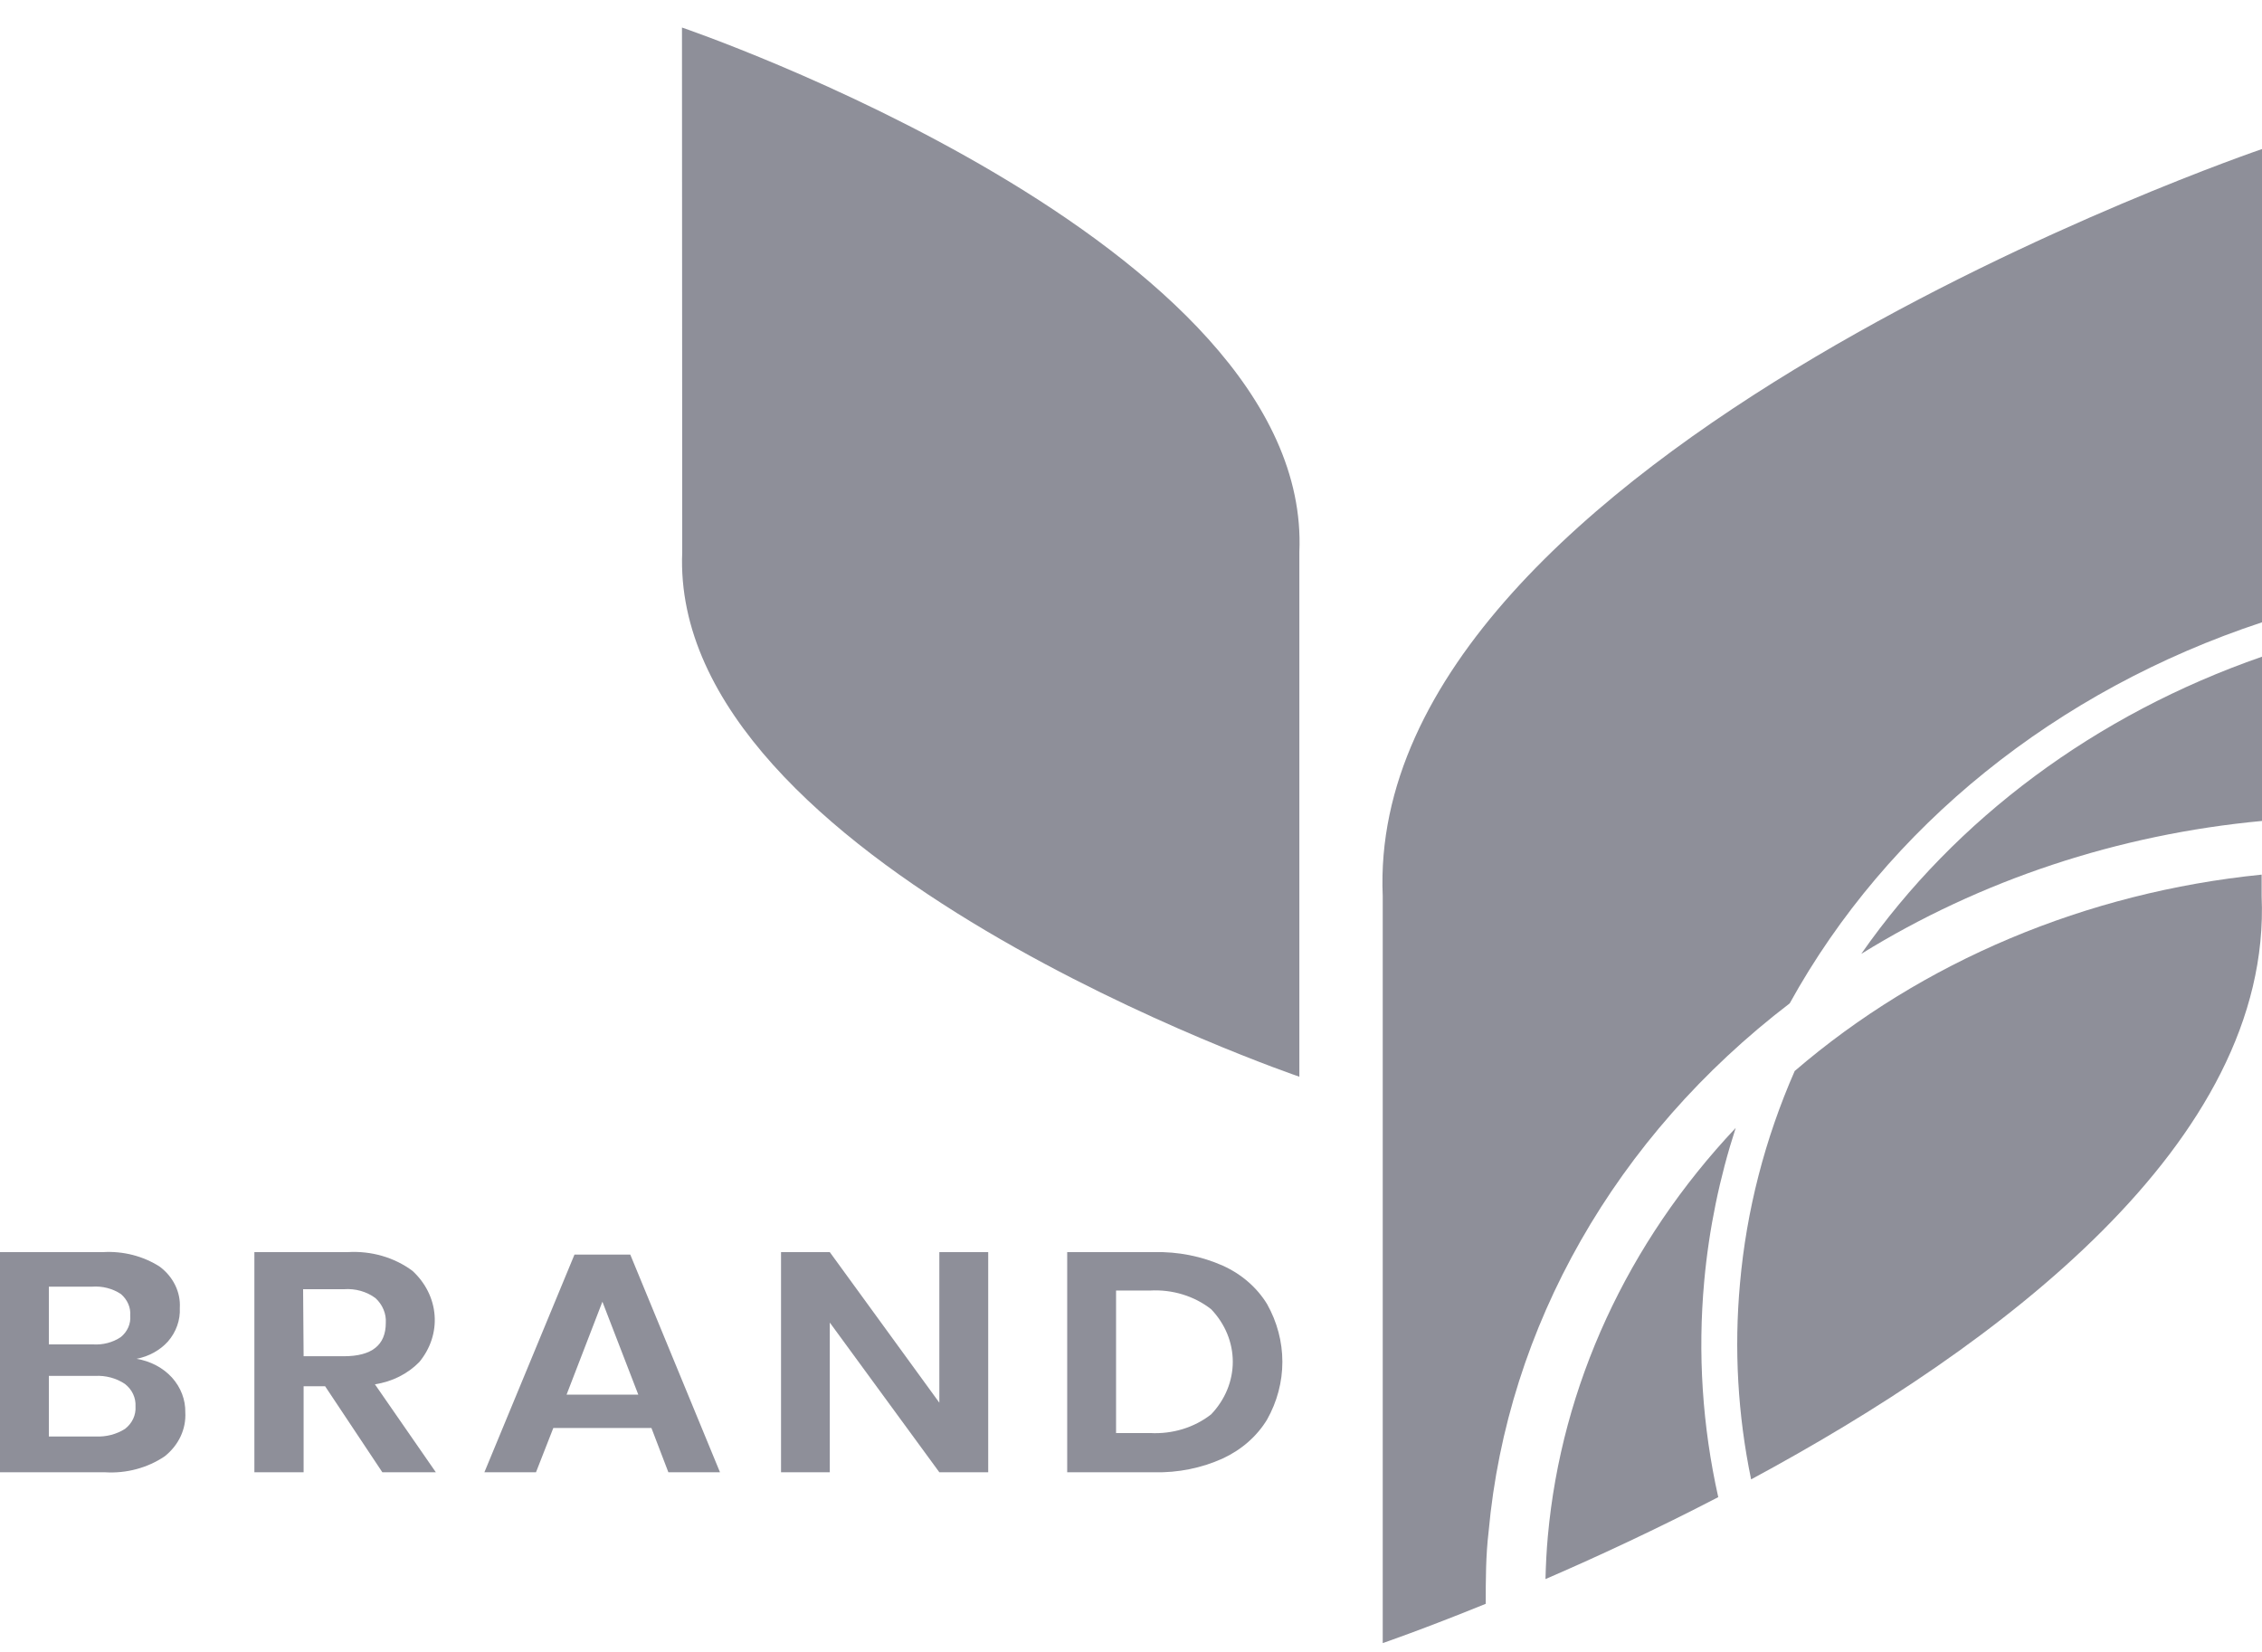
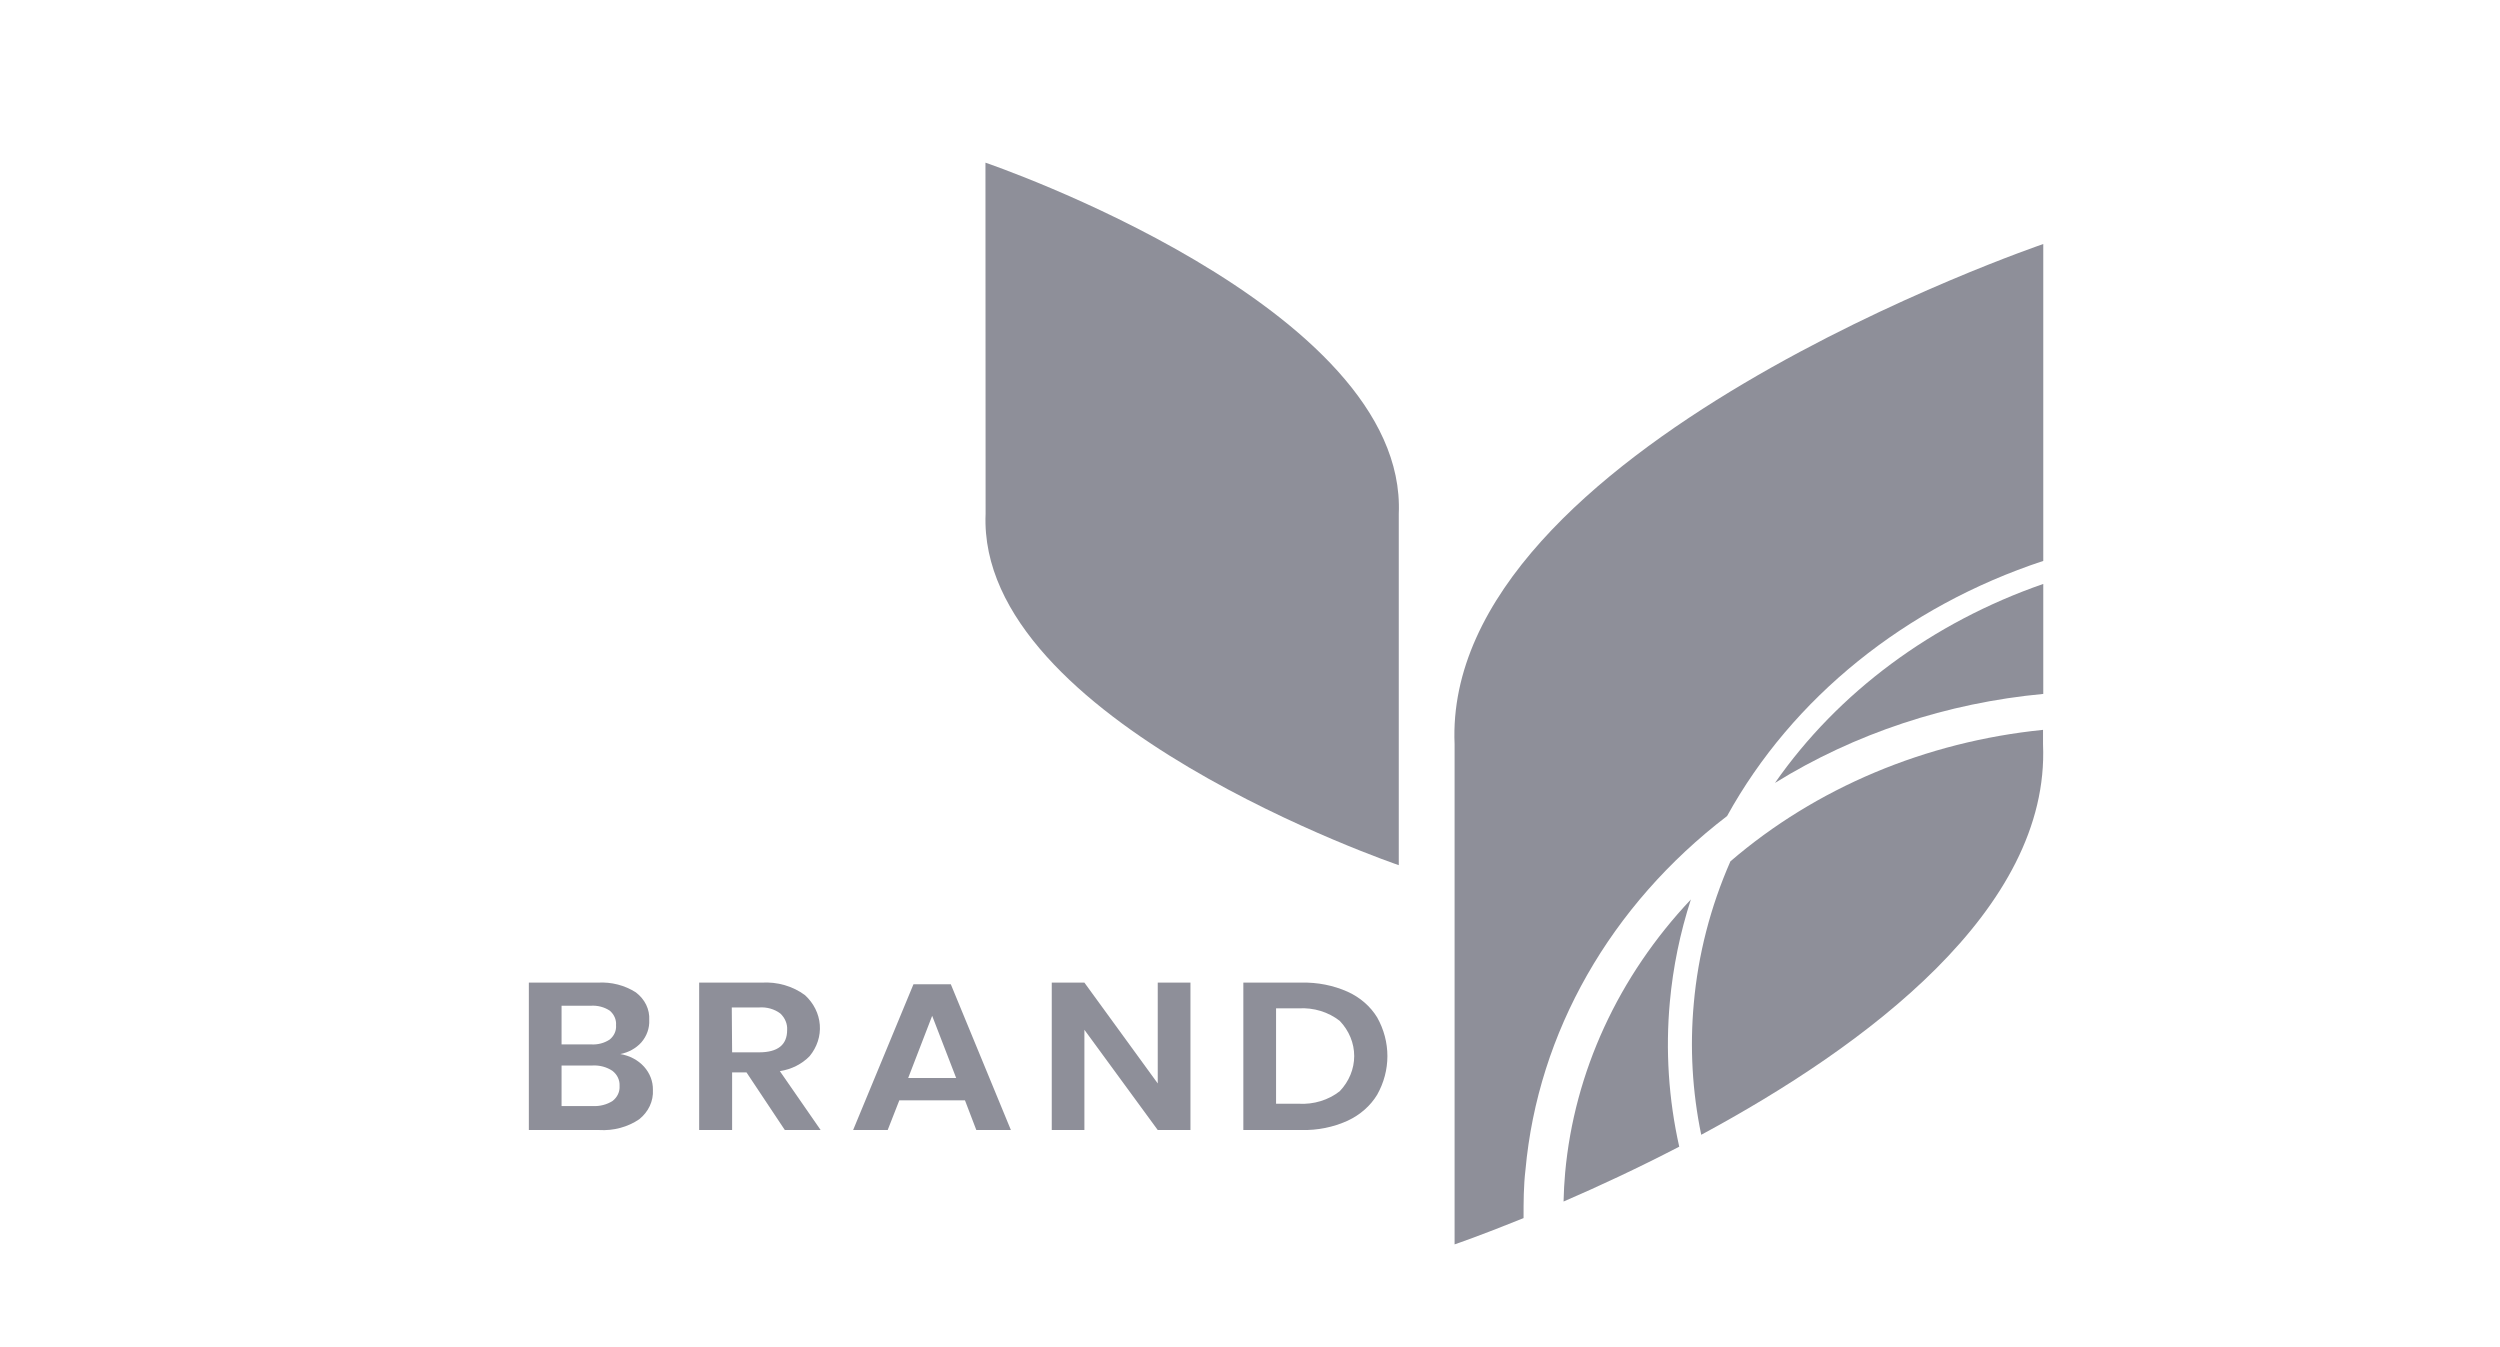
- <svg xmlns="http://www.w3.org/2000/svg" width="63" height="46" viewBox="0 0 63 46" fill="none">
-   <path d="M4.792 38.373C5.037 38.647 5.168 38.989 5.161 39.341C5.174 39.57 5.129 39.799 5.03 40.011C4.931 40.222 4.78 40.411 4.589 40.563C4.112 40.887 3.521 41.046 2.925 41.009H0V34.877H2.865C3.431 34.843 3.992 34.987 4.452 35.284C4.637 35.424 4.784 35.6 4.88 35.799C4.977 35.998 5.021 36.215 5.008 36.432C5.025 36.77 4.907 37.103 4.675 37.369C4.453 37.613 4.146 37.782 3.804 37.849C4.192 37.913 4.542 38.098 4.792 38.373V38.373ZM1.361 37.447H2.586C2.864 37.466 3.14 37.394 3.364 37.244C3.456 37.169 3.528 37.075 3.573 36.972C3.619 36.868 3.637 36.756 3.627 36.645C3.636 36.533 3.617 36.422 3.572 36.319C3.527 36.215 3.457 36.122 3.368 36.045C3.137 35.891 2.852 35.818 2.566 35.839H1.361V37.447ZM3.484 39.799C3.582 39.722 3.66 39.626 3.71 39.518C3.76 39.41 3.782 39.293 3.774 39.176C3.781 39.058 3.758 38.939 3.707 38.83C3.656 38.721 3.577 38.624 3.477 38.547C3.238 38.387 2.943 38.308 2.646 38.325H1.361V40.012H2.662C2.955 40.027 3.245 39.952 3.484 39.799V39.799Z" fill="#8E8F99" />
-   <path d="M10.649 41.009L9.055 38.613H8.456V41.009H7.085V34.877H9.68C10.335 34.836 10.981 35.022 11.487 35.398C11.85 35.731 12.069 36.17 12.104 36.635C12.14 37.1 11.989 37.561 11.68 37.936C11.36 38.266 10.923 38.486 10.442 38.559L12.139 41.009H10.649ZM8.456 37.777H9.577C10.356 37.777 10.745 37.467 10.745 36.848C10.753 36.722 10.732 36.595 10.682 36.477C10.633 36.358 10.557 36.25 10.459 36.159C10.213 35.975 9.896 35.886 9.577 35.91H8.442L8.456 37.777Z" fill="#8E8F99" />
-   <path d="M18.143 39.775H15.411L14.928 41.009H13.491L16 34.946H17.554L20.053 41.009H18.615L18.143 39.775ZM17.777 38.846L16.778 36.258L15.78 38.846H17.777Z" fill="#8E8F99" />
-   <path d="M27.523 41.009H26.162L23.111 36.839V41.009H21.753V34.877H23.111L26.162 39.071V34.877H27.523V41.009Z" fill="#8E8F99" />
-   <path d="M35.29 39.541C35.009 40.005 34.58 40.381 34.059 40.623C33.467 40.892 32.809 41.025 32.146 41.009H29.723V34.877H32.146C32.808 34.861 33.465 34.991 34.059 35.255C34.58 35.491 35.009 35.864 35.29 36.324C35.57 36.823 35.716 37.374 35.716 37.933C35.716 38.492 35.57 39.043 35.29 39.541V39.541ZM33.733 39.395C34.121 38.987 34.335 38.468 34.335 37.931C34.335 37.394 34.121 36.875 33.733 36.468C33.263 36.099 32.651 35.911 32.029 35.947H31.084V39.916H32.029C32.651 39.951 33.263 39.764 33.733 39.395Z" fill="#8E8F99" />
-   <path d="M18.994 0.767C18.994 0.767 36.561 6.737 36.189 15.377V29.991C36.189 29.991 18.635 24.017 19.001 15.377L18.994 0.767Z" fill="#8E8F99" />
-   <path d="M51.839 26.569C55.157 24.514 58.994 23.241 63 22.867V18.292C58.384 19.893 54.469 22.797 51.839 26.569V26.569Z" fill="#8E8F99" />
-   <path d="M49.846 27.948C52.561 23.025 57.269 19.227 63 17.334V4.152C63 4.152 37.982 12.657 38.511 24.961V45.767C38.511 45.767 39.626 45.386 41.38 44.673C41.38 44.008 41.38 43.337 41.46 42.663C41.978 36.951 44.994 31.658 49.846 27.948Z" fill="#8E8F99" />
-   <path d="M47.466 35.677C47.598 34.234 47.891 32.807 48.342 31.417C45.321 34.621 43.491 38.597 43.11 42.786C43.074 43.181 43.054 43.577 43.044 43.984C44.465 43.37 46.119 42.603 47.856 41.702C47.412 39.72 47.281 37.692 47.466 35.677V35.677Z" fill="#8E8F99" />
-   <path d="M48.461 35.752C48.295 37.575 48.399 39.409 48.771 41.207C55.606 37.525 63.286 31.836 62.99 24.961V24.362C58.107 24.854 53.538 26.776 49.985 29.832C49.154 31.726 48.64 33.721 48.461 35.752V35.752Z" fill="#8E8F99" />
+ <svg xmlns="http://www.w3.org/2000/svg" width="104" height="56" viewBox="0 0 104 56" fill="none">
+   <path d="M26.792 44.373C27.037 44.647 27.168 44.989 27.161 45.341C27.174 45.57 27.129 45.799 27.03 46.011C26.931 46.222 26.78 46.411 26.589 46.563C26.112 46.887 25.521 47.046 24.925 47.009H22V40.877H24.865C25.431 40.843 25.992 40.987 26.453 41.284C26.637 41.424 26.784 41.6 26.881 41.799C26.977 41.998 27.021 42.215 27.008 42.432C27.025 42.77 26.907 43.103 26.675 43.369C26.453 43.613 26.146 43.782 25.804 43.849C26.192 43.913 26.542 44.098 26.792 44.373V44.373ZM23.361 43.447H24.586C24.864 43.466 25.14 43.394 25.364 43.244C25.456 43.169 25.528 43.075 25.573 42.972C25.619 42.868 25.637 42.756 25.627 42.645C25.636 42.533 25.617 42.422 25.572 42.319C25.527 42.215 25.457 42.122 25.368 42.045C25.137 41.891 24.852 41.818 24.566 41.839H23.361V43.447ZM25.484 45.799C25.582 45.722 25.66 45.626 25.71 45.518C25.76 45.41 25.782 45.293 25.774 45.176C25.781 45.058 25.758 44.939 25.707 44.83C25.656 44.721 25.577 44.624 25.477 44.547C25.238 44.387 24.943 44.308 24.645 44.325H23.361V46.012H24.662C24.955 46.027 25.245 45.952 25.484 45.799V45.799Z" fill="#8E8F99" />
+   <path d="M32.649 47.009L31.055 44.613H30.456V47.009H29.085V40.877H31.68C32.335 40.836 32.981 41.022 33.487 41.398C33.85 41.731 34.069 42.17 34.104 42.635C34.14 43.1 33.989 43.561 33.68 43.936C33.36 44.266 32.923 44.486 32.442 44.559L34.139 47.009H32.649ZM30.456 43.777H31.577C32.356 43.777 32.745 43.467 32.745 42.848C32.753 42.722 32.732 42.595 32.682 42.477C32.633 42.358 32.557 42.25 32.459 42.159C32.213 41.975 31.896 41.886 31.577 41.91H30.442L30.456 43.777Z" fill="#8E8F99" />
+   <path d="M40.143 45.775H37.411L36.928 47.009H35.49L38 40.946H39.554L42.053 47.009H40.615L40.143 45.775ZM39.777 44.846L38.778 42.258L37.78 44.846H39.777Z" fill="#8E8F99" />
+   <path d="M49.523 47.009H48.162L45.111 42.839V47.009H43.753V40.877H45.111L48.162 45.071V40.877H49.523V47.009Z" fill="#8E8F99" />
+   <path d="M57.29 45.541C57.009 46.005 56.58 46.381 56.059 46.623C55.467 46.892 54.809 47.025 54.146 47.009H51.723V40.877H54.146C54.808 40.861 55.465 40.991 56.059 41.255C56.58 41.491 57.009 41.864 57.29 42.324C57.57 42.823 57.716 43.374 57.716 43.933C57.716 44.492 57.57 45.043 57.29 45.541V45.541ZM55.733 45.395C56.121 44.987 56.335 44.468 56.335 43.931C56.335 43.394 56.121 42.875 55.733 42.468C55.263 42.099 54.651 41.911 54.029 41.947H53.084V45.916H54.029C54.651 45.951 55.263 45.764 55.733 45.395Z" fill="#8E8F99" />
+   <path d="M40.995 6.767C40.995 6.767 58.561 12.737 58.189 21.377V35.991C58.189 35.991 40.635 30.017 41.001 21.377L40.995 6.767Z" fill="#8E8F99" />
+   <path d="M73.839 32.569C77.156 30.514 80.994 29.241 85 28.867V24.292C80.384 25.893 76.469 28.797 73.839 32.569V32.569Z" fill="#8E8F99" />
+   <path d="M71.846 33.948C74.561 29.025 79.269 25.227 85 23.334V10.152C85 10.152 59.982 18.657 60.511 30.961V51.767C60.511 51.767 61.626 51.386 63.38 50.673C63.38 50.008 63.38 49.337 63.46 48.663C63.978 42.951 66.994 37.658 71.846 33.948Z" fill="#8E8F99" />
+   <path d="M69.466 41.677C69.598 40.234 69.891 38.807 70.341 37.417C67.32 40.621 65.491 44.597 65.11 48.786C65.074 49.181 65.054 49.577 65.044 49.984C66.465 49.37 68.119 48.603 69.856 47.702C69.412 45.72 69.281 43.692 69.466 41.677V41.677Z" fill="#8E8F99" />
+   <path d="M70.461 41.752C70.295 43.575 70.399 45.409 70.771 47.207C77.606 43.525 85.286 37.836 84.99 30.961V30.362C80.107 30.854 75.538 32.776 71.985 35.832C71.154 37.726 70.64 39.721 70.461 41.752V41.752Z" fill="#8E8F99" />
</svg>
